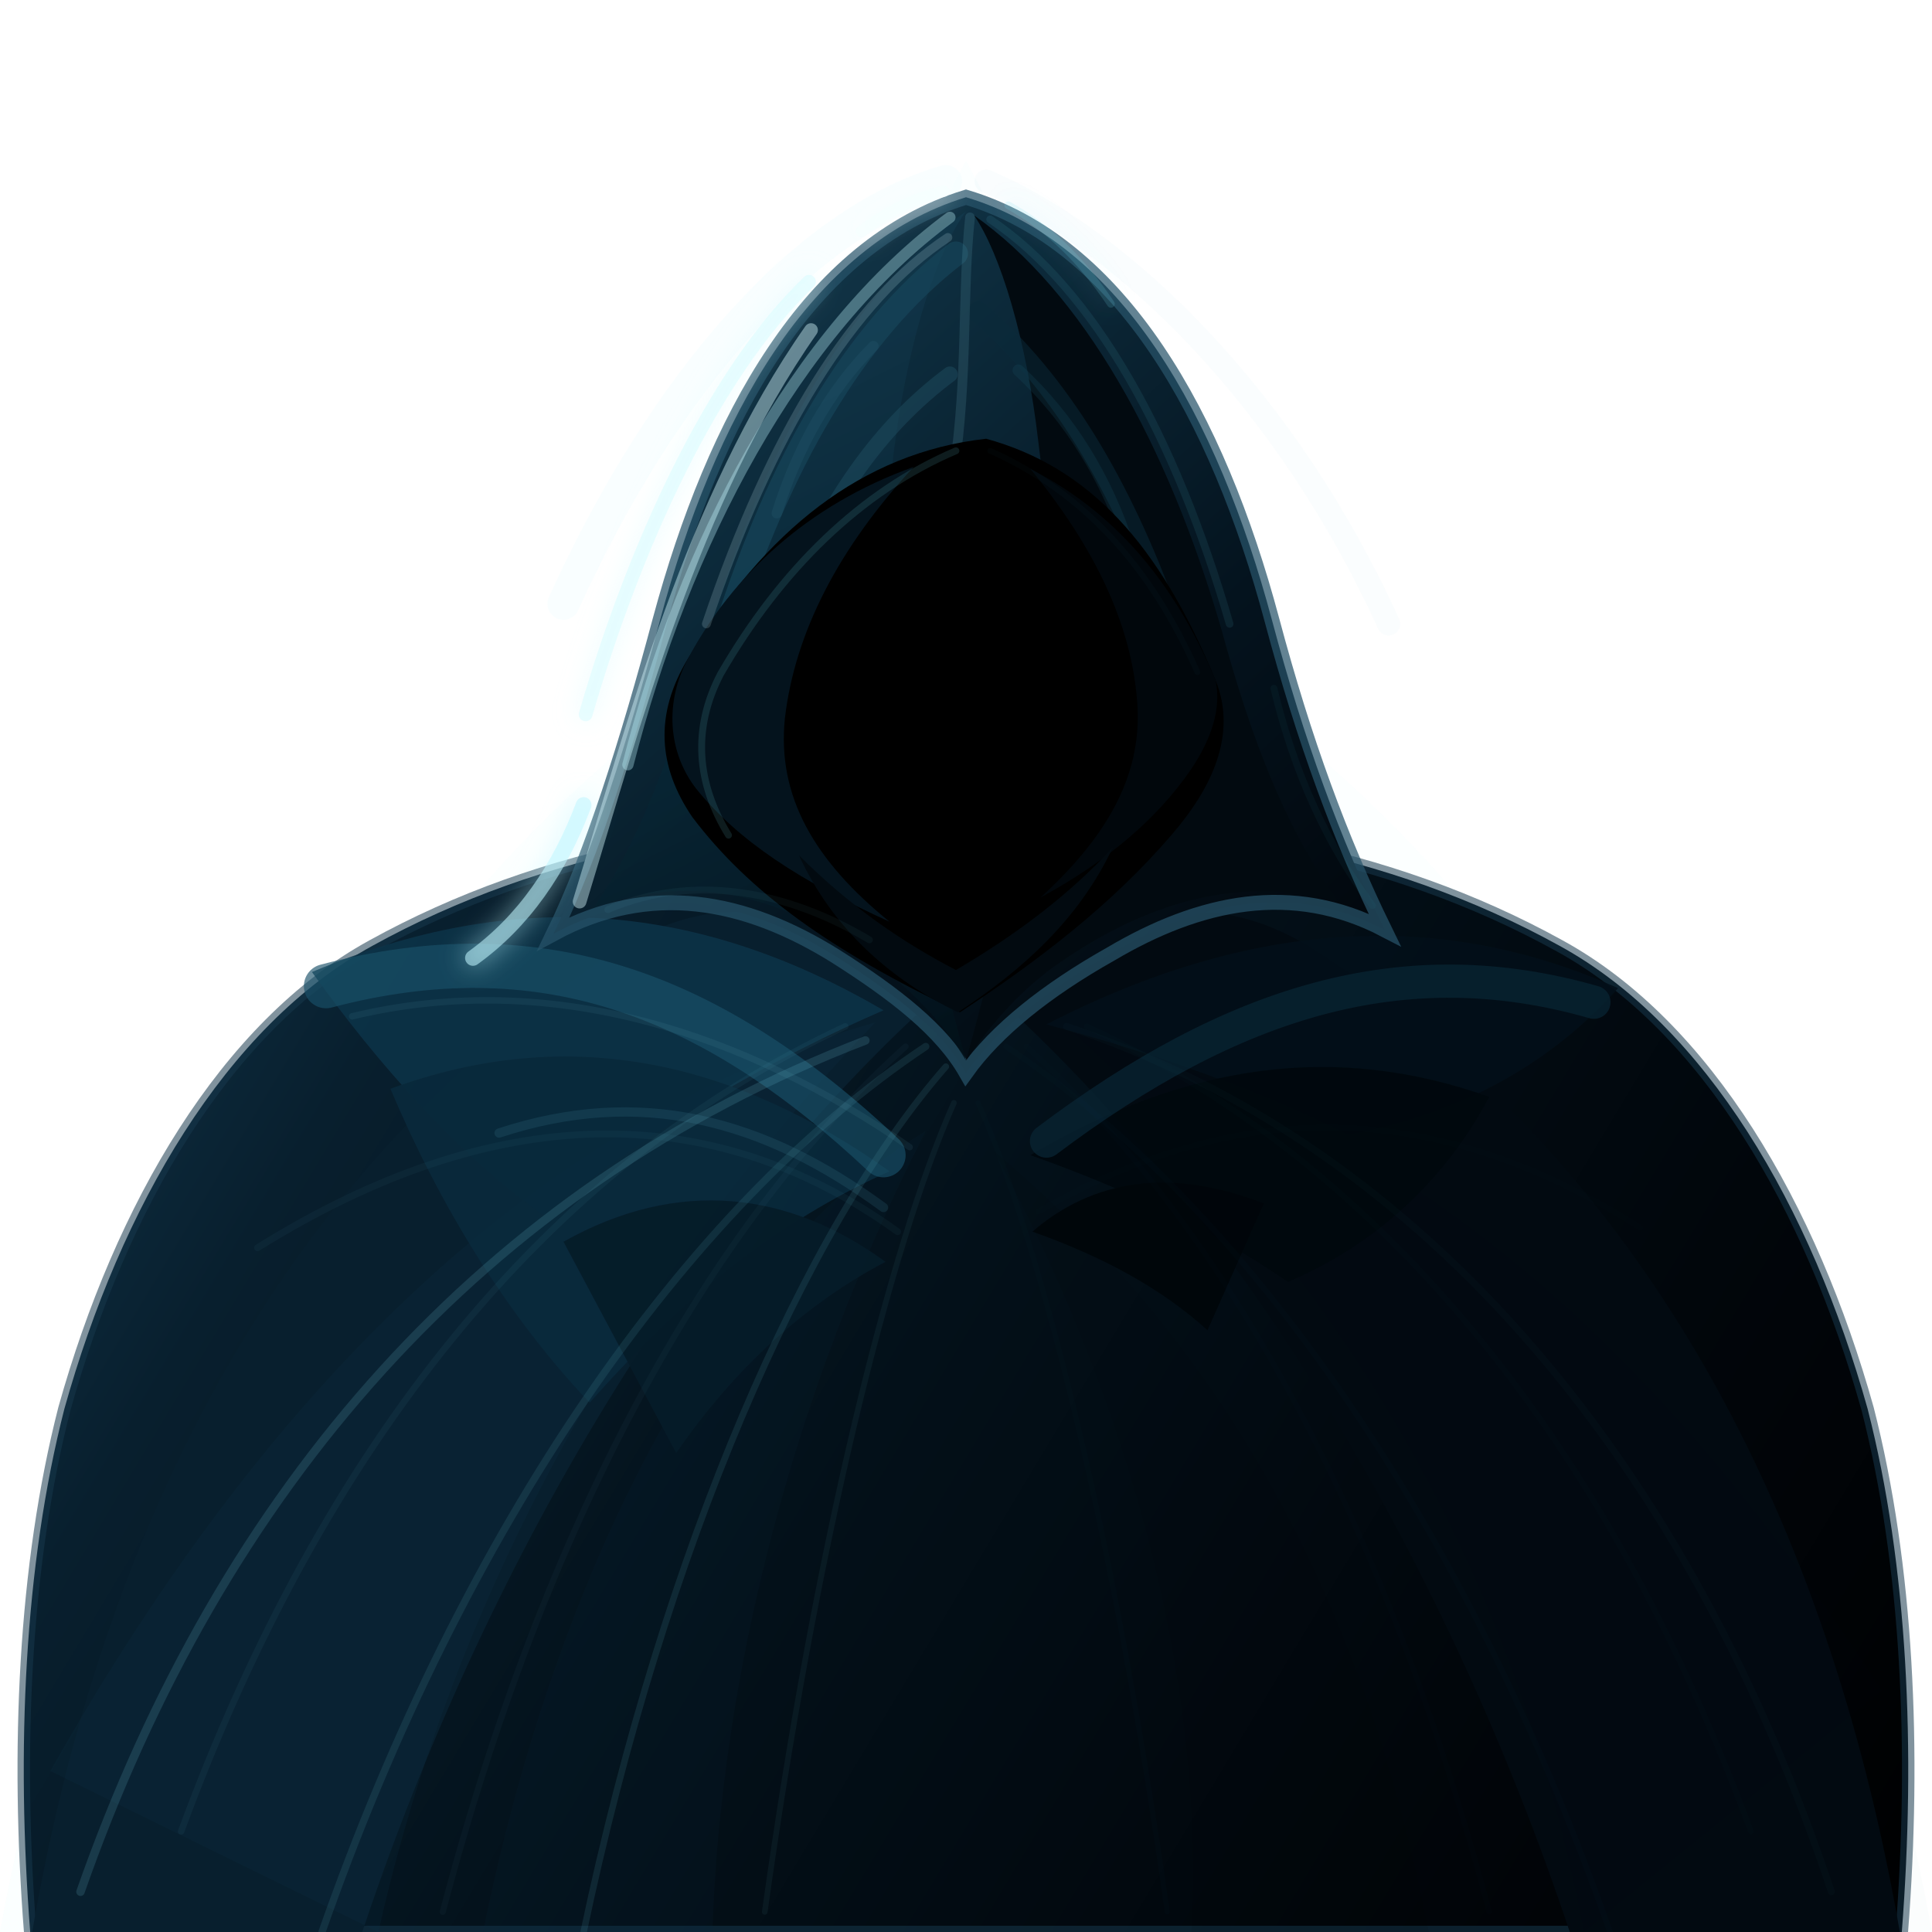
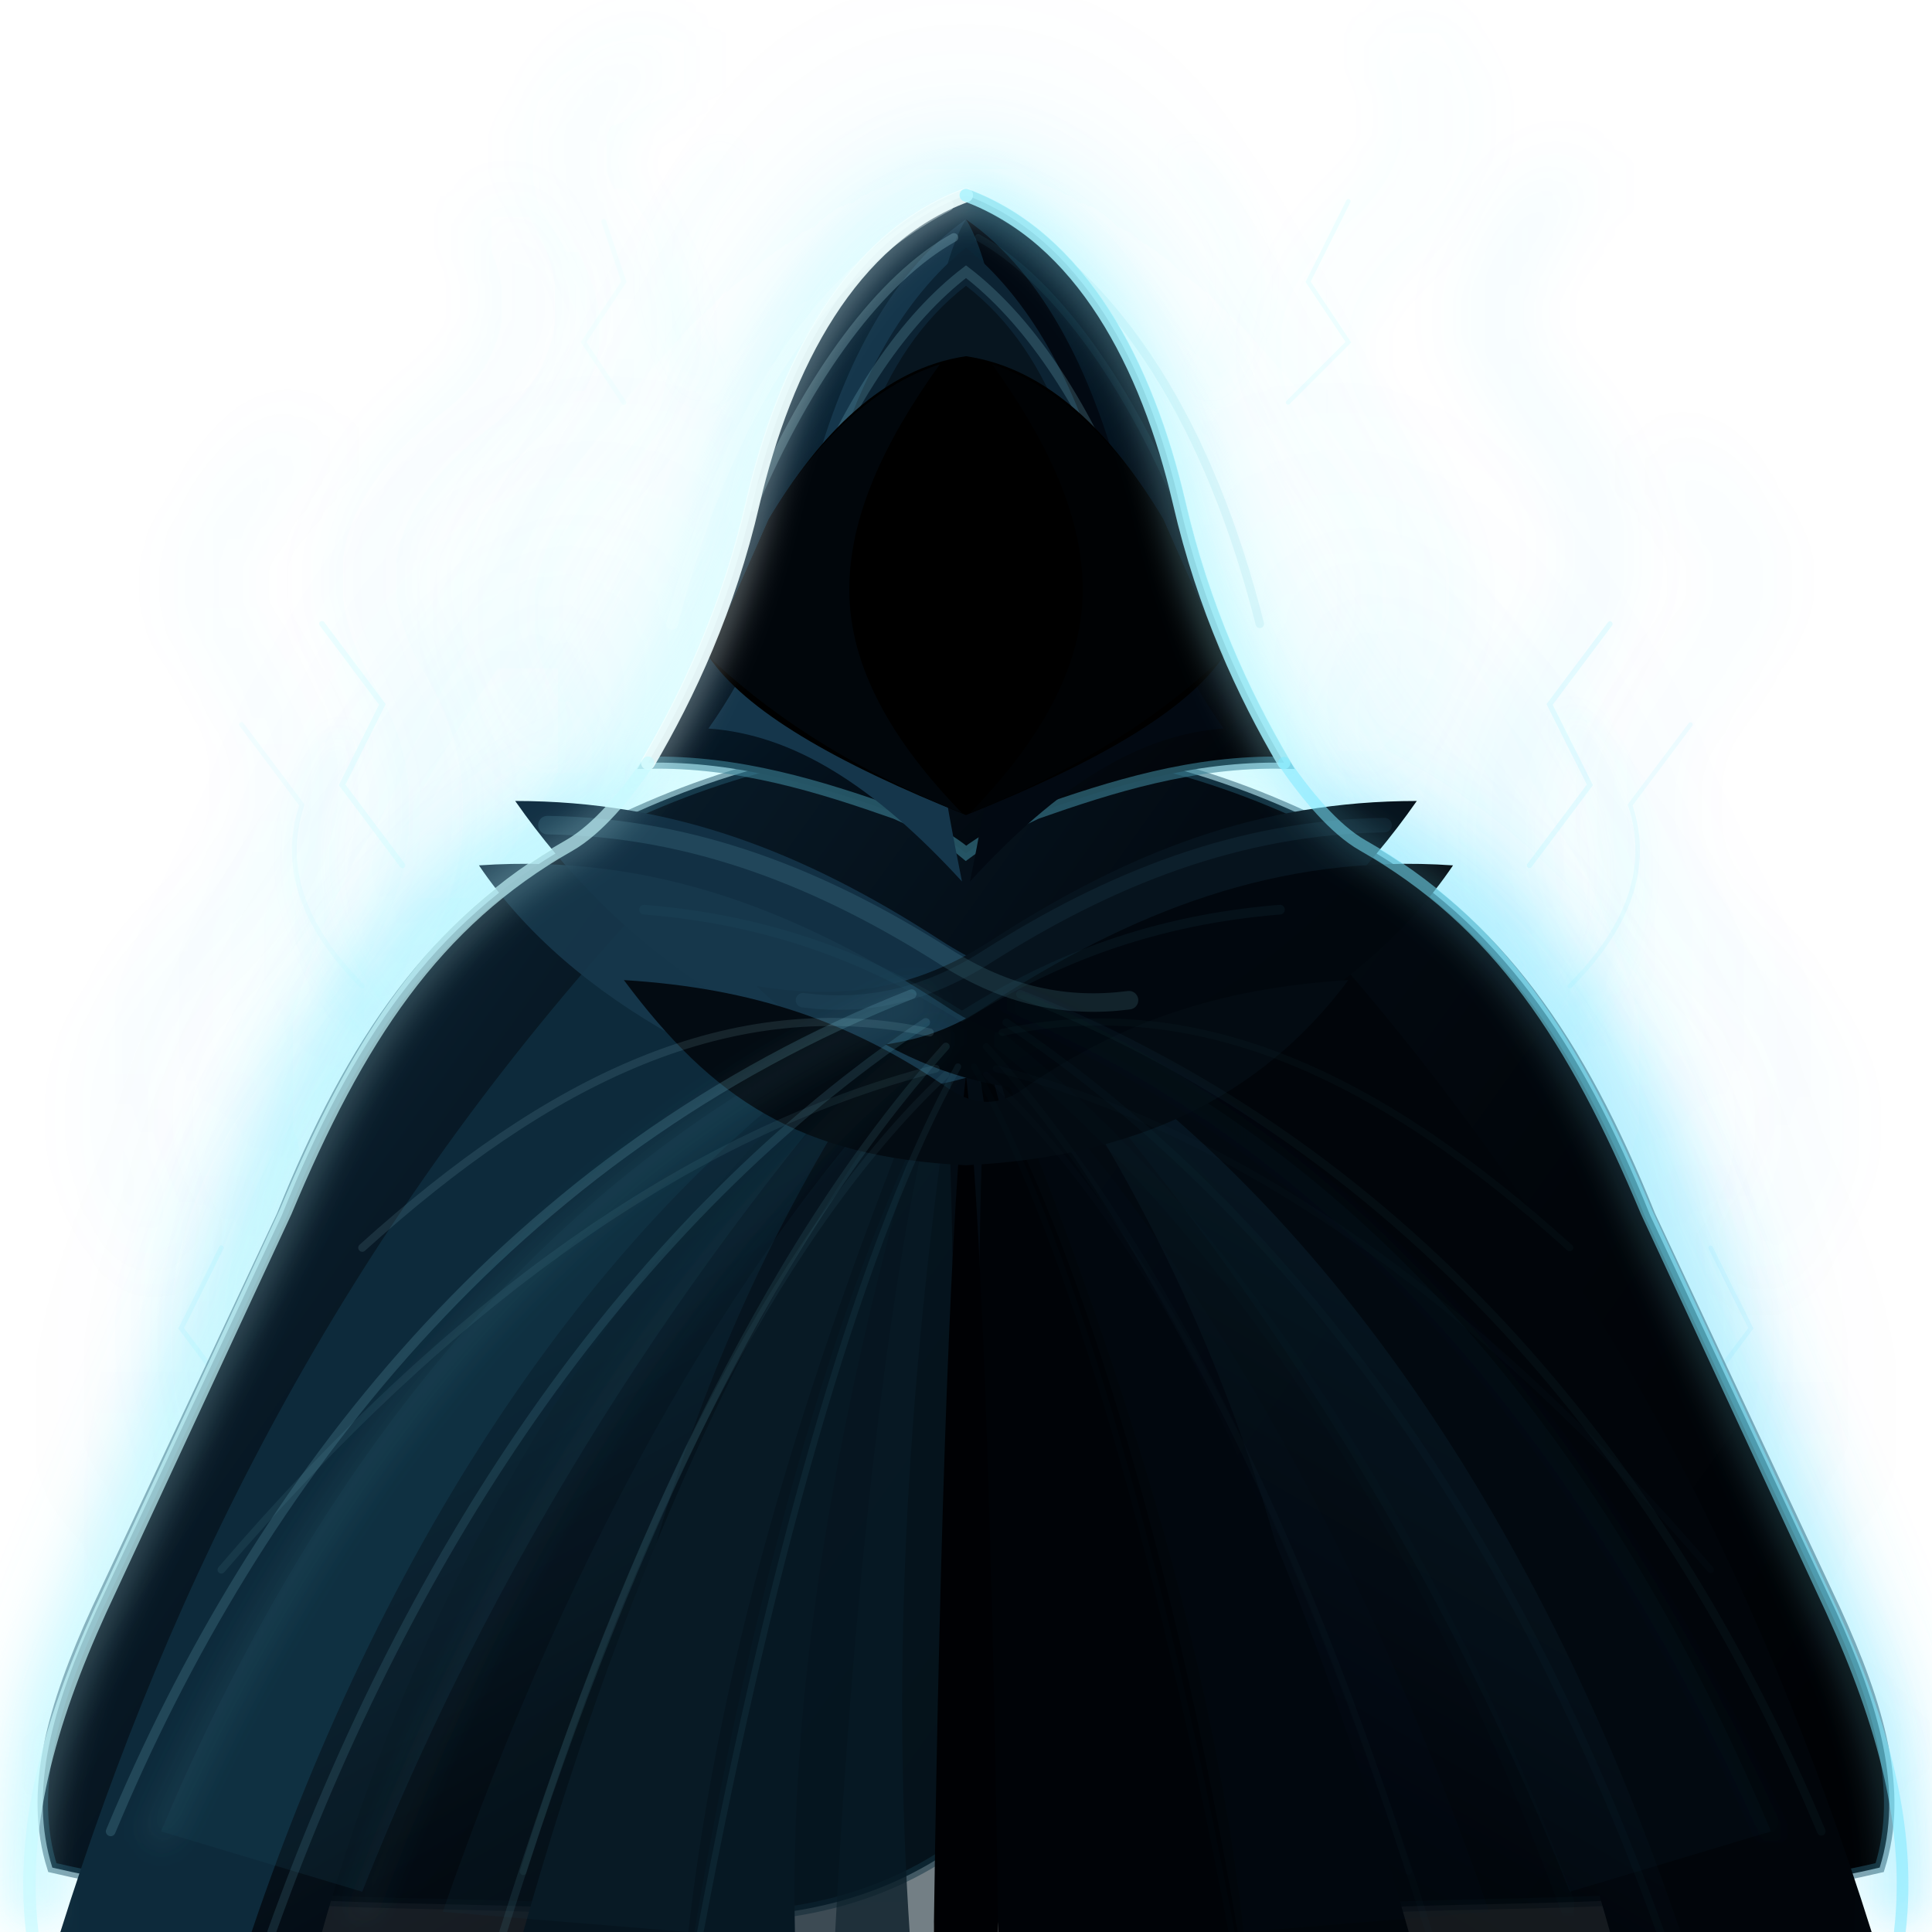
- <svg xmlns="http://www.w3.org/2000/svg" viewBox="0 0 96 96" role="img" aria-labelledby="t d" data-brand-vector-source="reference-derived-contours-v8-24">
+ <svg xmlns="http://www.w3.org/2000/svg" viewBox="0 0 96 96" role="img" aria-labelledby="t d" data-brand-vector-source="canonical-reference-reset-v9-0">
  <defs>
-     <linearGradient id="mantle" x1="2" y1="42" x2="92" y2="96" gradientUnits="userSpaceOnUse">
-       <stop stop-color="#12364b" />
-       <stop offset=".18" stop-color="#081f2e" />
-       <stop offset=".48" stop-color="#031019" />
-       <stop offset=".78" stop-color="#01060b" />
-       <stop offset="1" stop-color="#000102" />
+     <linearGradient id="cloak" x1="10" y1="43" x2="84" y2="96" gradientUnits="userSpaceOnUse">
+       <stop stop-color="#102a3b" />
+       <stop offset=".18" stop-color="#081a27" />
+       <stop offset=".43" stop-color="#030b13" />
+       <stop offset=".72" stop-color="#01050a" />
+       <stop offset="1" stop-color="#000205" />
    </linearGradient>
-     <linearGradient id="hood" x1="28" y1="9" x2="69" y2="54" gradientUnits="userSpaceOnUse">
-       <stop stop-color="#1b455a" />
-       <stop offset=".28" stop-color="#0d2c3d" />
-       <stop offset=".62" stop-color="#04131e" />
+     <linearGradient id="hood" x1="32" y1="9" x2="64" y2="43" gradientUnits="userSpaceOnUse">
+       <stop stop-color="#183d54" />
+       <stop offset=".24" stop-color="#0c293b" />
+       <stop offset=".54" stop-color="#04131f" />
+       <stop offset=".8" stop-color="#02070d" />
+       <stop offset="1" stop-color="#000205" />
+     </linearGradient>
+     <linearGradient id="leftFold" x1="18" y1="45" x2="48" y2="96" gradientUnits="userSpaceOnUse">
+       <stop stop-color="#17394e" />
+       <stop offset=".32" stop-color="#0a2231" />
+       <stop offset=".72" stop-color="#030b12" />
      <stop offset="1" stop-color="#010307" />
    </linearGradient>
-     <linearGradient id="hoodLeft" x1="28" y1="11" x2="49" y2="53" gradientUnits="userSpaceOnUse">
-       <stop stop-color="#173f55" />
-       <stop offset=".52" stop-color="#082737" />
-       <stop offset="1" stop-color="#021018" />
+     <linearGradient id="rightFold" x1="78" y1="45" x2="48" y2="96" gradientUnits="userSpaceOnUse">
+       <stop stop-color="#0b202d" />
+       <stop offset=".34" stop-color="#06131d" />
+       <stop offset=".75" stop-color="#01060b" />
+       <stop offset="1" stop-color="#000205" />
    </linearGradient>
-     <filter id="glow" x="-140%" y="-140%" width="380%" height="380%">
-       <feGaussianBlur stdDeviation=".62" result="b" />
+     <radialGradient id="halo" cx="50%" cy="43%" r="61%">
+       <stop offset=".24" stop-color="#b8faff" stop-opacity=".28" />
+       <stop offset=".46" stop-color="#55e4ff" stop-opacity=".27" />
+       <stop offset=".72" stop-color="#17b6ef" stop-opacity=".14" />
+       <stop offset="1" stop-color="#006eaa" stop-opacity="0" />
+     </radialGradient>
+     <filter id="blur6" x="-80%" y="-80%" width="260%" height="260%">
+       <feGaussianBlur stdDeviation="5.5" />
+     </filter>
+     <filter id="blur2" x="-80%" y="-80%" width="260%" height="260%">
+       <feGaussianBlur stdDeviation="1.8" />
+     </filter>
+     <filter id="blur1" x="-80%" y="-80%" width="260%" height="260%">
+       <feGaussianBlur stdDeviation=".75" />
+     </filter>
+     <filter id="glow" x="-120%" y="-120%" width="340%" height="340%">
+       <feGaussianBlur stdDeviation=".9" result="b" />
      <feMerge>
        <feMergeNode in="b" />
        <feMergeNode in="SourceGraphic" />
      </feMerge>
    </filter>
  </defs>
-   <g data-brand-atmosphere="" opacity=".78">
-     <path d="M11 95C6 73 14 52 30 38C40 29 43 17 48 8C53 17 56 29 66 38C82 52 90 73 83 95C70 69 59 56 48 52C36 56 24 70 11 95Z" fill="#62e3ff" fill-opacity=".03" />
-     <path d="M0 96C4 74 14 56 30 42C18 63 12 81 11 96Z" fill="#32cde8" fill-opacity=".03" />
-     <path d="M96 96C92 74 82 56 66 42C78 63 84 81 85 96Z" fill="#167b93" fill-opacity=".02" />
-     <path d="M28 30C33 19 40 11 47 9" fill="none" stroke="#b5f6ff" stroke-opacity=".1" stroke-width="1.6" stroke-linecap="round" />
-     <path d="M69 31C64 20 56 12 49 9" fill="none" stroke="#349bb3" stroke-opacity=".035" stroke-width="1.15" stroke-linecap="round" />
+   <g data-brand-atmosphere="" aria-hidden="true">
+     <path d="M7 92C8 69 18 50 30 39C36 31 40 17 48 7C56 17 60 31 66 39C78 50 88 69 89 92C76 80 65 63 48 54C31 63 20 80 7 92Z" fill="url(#halo)" filter="url(#blur6)" opacity="1" />
+     <path d="M11 84C7 70 12 56 23 45C28 40 31 32 32 24C23 34 17 45 14 56C10 66 7 76 11 84Z" fill="#2ed8ff" fill-opacity=".11" filter="url(#blur6)" />
+     <path d="M85 84C89 70 84 56 73 45C68 40 65 32 64 24C73 34 79 45 82 56C86 66 89 76 85 84Z" fill="#24cfff" fill-opacity=".1" filter="url(#blur6)" />
+     <path d="M13 77C7 67 10 58 17 51C22 46 23 39 20 34C17 29 18 25 23 21C27 18 27 14 25 11" fill="none" stroke="#3fd4ff" stroke-opacity=".16" stroke-width=".9" stroke-linecap="round" filter="url(#blur2)" />
+     <path d="M80 79C87 69 85 60 79 53C74 47 73 40 77 34C81 29 80 24 76 20C73 17 74 12 78 9" fill="none" stroke="#38d2ff" stroke-opacity=".15" stroke-width=".82" stroke-linecap="round" filter="url(#blur2)" />
+     <path d="M28 38C23 32 24 27 29 22C33 18 32 14 29 10C27 7 29 4 33 3" fill="none" stroke="#69e6ff" stroke-opacity=".18" stroke-width=".75" stroke-linecap="round" filter="url(#blur2)" />
+     <path d="M67 37C72 32 71 26 67 22C64 18 65 14 69 11C72 8 72 5 70 2" fill="none" stroke="#63e4ff" stroke-opacity=".15" stroke-width=".72" stroke-linecap="round" filter="url(#blur2)" />
+     <path d="M8 62C4 56 6 50 11 46C15 42 15 37 12 33C9 29 11 25 15 22" fill="none" stroke="#22c2f2" stroke-opacity=".12" stroke-width=".68" stroke-linecap="round" filter="url(#blur2)" />
+     <path d="M87 63C92 57 90 51 85 47C81 43 81 38 84 34C88 30 87 26 83 23" fill="none" stroke="#22c2f2" stroke-opacity=".11" stroke-width=".66" stroke-linecap="round" filter="url(#blur2)" />
+     <path d="M18 91C24 85 31 86 36 92C40 96 44 95 48 92C52 95 56 96 61 92C67 86 74 85 80 91" fill="none" stroke="#2bcaf5" stroke-opacity=".16" stroke-width="1.4" stroke-linecap="round" filter="url(#blur6)" />
+     <path d="M4 88C9 83 14 83 19 87M77 88C83 83 88 83 93 87" fill="none" stroke="#27c5f3" stroke-opacity=".11" stroke-width=".8" stroke-linecap="round" filter="url(#blur2)" />
+     <path d="M21 53C15 48 14 42 17 37M75 54C82 48 82 41 78 36" fill="none" stroke="#5ce0ff" stroke-opacity=".13" stroke-width=".55" stroke-linecap="round" filter="url(#blur1)" />
+     <path d="M35 19C32 15 33 11 36 8M60 19C63 15 62 11 59 8" fill="none" stroke="#9bf2ff" stroke-opacity=".15" stroke-width=".46" stroke-linecap="round" filter="url(#blur1)" />
+     <path d="M11 82C15 74 18 69 23 64C26 61 27 56 25 51" fill="none" stroke="#35cff7" stroke-opacity=".11" stroke-width=".5" stroke-linecap="round" filter="url(#blur1)" />
+     <path d="M84 82C80 74 77 69 72 64C69 61 68 56 70 51" fill="none" stroke="#35cff7" stroke-opacity=".09" stroke-width=".46" stroke-linecap="round" filter="url(#blur1)" />
+     <path d="M18 49C15 46 14 43 15 40L12 36" fill="none" stroke="#b8f9ff" stroke-opacity=".16" stroke-width=".24" stroke-linecap="round" />
+     <path d="M78 49C81 46 82 43 81 40L84 36" fill="none" stroke="#91f0ff" stroke-opacity=".13" stroke-width=".22" stroke-linecap="round" />
  </g>
-   <g data-brand-energy="" fill="none" stroke-linecap="round">
-     <path d="M13 57C10 62 9 68 9 74" stroke="#63d8ec" stroke-opacity=".05" stroke-width=".34" />
-     <path d="M83 57C86 62 87 68 87 74" stroke="#26778b" stroke-opacity=".02" stroke-width=".3" />
+   <g data-brand-energy="" aria-hidden="true" fill="none" stroke-linecap="round">
+     <path d="M20 43L17 39L19 35L16 31" stroke="#b3f8ff" stroke-opacity=".23" stroke-width=".28" />
+     <path d="M76 43L79 39L77 35L80 31" stroke="#8ef1ff" stroke-opacity=".18" stroke-width=".26" />
+     <path d="M31 20L29 17L31 14L30 11" stroke="#d8fdff" stroke-opacity=".21" stroke-width=".24" />
+     <path d="M64 20L67 17L65 14L67 10" stroke="#9ef4ff" stroke-opacity=".16" stroke-width=".22" />
+     <path d="M12 70L9 66L11 62" stroke="#7feaff" stroke-opacity=".15" stroke-width=".24" />
+     <path d="M84 70L87 66L85 62" stroke="#66dfff" stroke-opacity=".12" stroke-width=".22" />
  </g>
-   <path data-brand-cloak="" d="M48 40.8C37 40.5 27 42.3 18.5 47C11.2 51 6 60 3.2 70C1.2 77.8.8 87 1.5 96H94.5C95.2 87 94.8 77.8 92.8 70C90 60 84.8 51 77.5 47C69 42.3 59 40.5 48 40.8Z" fill="url(#mantle)" stroke="#17394c" stroke-opacity=".54" stroke-width=".62" />
-   <g data-brand-folds="">
-     <path d="M1.6 96C4.8 77.5 13 58.5 31 47C36 44 41 45 46 50C34 61 24 78 18 96Z" fill="#081f2e" />
-     <path d="M94.4 96C91.2 77.5 83 58.5 65 47C60 44 55 45 50 50C62 61 72 78 78 96Z" fill="#020a11" />
-     <path d="M2.5 88C13.5 68.5 27 55.5 43.5 50.8C31 63.8 22.5 79.5 18.8 96Z" fill="#0d3448" fill-opacity=".18" />
-     <path d="M93.5 84C82.5 67 70.5 56.2 53.2 51.2C67 63.7 75.3 78.2 78.7 96Z" fill="#020b12" fill-opacity=".075" />
-     <path d="M24 96C27.8 77.3 36 62.2 46 56.2C39.3 69.3 35.8 83.5 35.4 96Z" fill="#0a2a3a" fill-opacity=".14" />
-     <path d="M71 96C67.8 79.5 60.8 66.8 49.4 57.2C56.8 71 59.8 84.5 59.2 96Z" fill="#01080e" fill-opacity=".07" />
+   <g aria-hidden="true" fill="none" stroke-linejoin="round" stroke-linecap="round" filter="url(#blur2)">
+     <path d="M48 9.7C42.3 11.8 39 18.1 37.4 25C36.2 30.2 34.2 34.5 32.2 37.9C36.7 37.8 40.8 39.1 44.5 40.4C46.1 41.1 47.3 41.8 48 42.4C48.8 41.8 50 41.1 51.5 40.4C55.2 39.1 59.3 37.8 63.8 37.9C61.8 34.5 59.8 30.2 58.6 25C57 18.1 53.7 11.8 48 9.7Z" stroke="#b5f8ff" stroke-opacity=".62" stroke-width="2.3" />
+     <path d="M30.5 40.2C22.8 43.6 17.7 49.4 14.4 57.4L5.2 79.6C2.6 85.7 1.2 91 1.8 96" stroke="#7decff" stroke-opacity=".55" stroke-width="2.8" />
+     <path d="M65.5 40.2C73.2 43.6 78.3 49.4 81.6 57.4L90.8 79.6C93.4 85.7 94.8 91 94.2 96" stroke="#59dcff" stroke-opacity=".48" stroke-width="2.6" />
  </g>
-   <g data-brand-collar="" opacity=".95">
-     <path d="M15.5 48.3C25.7 44 34.8 44.9 43.9 50.2C38.6 52.5 32.7 55.8 27 60.4C22.7 57.3 18.8 52.9 15.5 48.3Z" fill="#0d3448" fill-opacity=".9" />
-     <path d="M80.4 49.1C71.7 45.2 62.3 45.6 52 50.9C57.6 52.4 62.6 54.2 67 56.4C72.9 55.3 77.3 52.6 80.4 49.1Z" fill="#031019" fill-opacity=".92" />
-     <path d="M19.4 54.1C28.4 50.8 36.6 52.8 44.2 58.2C38.6 60.7 33.8 64.6 29.3 69.7C25.2 65.4 21.8 59.8 19.4 54.1Z" fill="#092a3c" fill-opacity=".97" />
-     <path d="M74 54.5C66.4 51.8 59 52.8 51.2 57.4C56 59.1 60.2 61.1 64 63.7C68.7 61.7 72 58.3 74 54.5Z" fill="#01080e" fill-opacity=".98" />
-     <path d="M28 61.7C33.7 58.5 39.2 59.2 44 62.7C40 64.8 36.5 68 33.6 72.2Z" fill="#061c29" fill-opacity=".96" />
-     <path d="M62.8 59.8C58.2 58 54.3 58.6 51.3 61.2C54.7 62.4 57.7 64 60 66.1Z" fill="#01060a" fill-opacity=".99" />
-     <path d="M16.2 49C26.8 46.2 35.3 49.3 43.9 57.4" fill="none" stroke="#1a5169" stroke-opacity=".68" stroke-width="2.2" stroke-linecap="round" />
-     <path d="M79.2 49.8C69.8 47.1 61.3 49.7 52 56.7" fill="none" stroke="#082432" stroke-opacity=".8" stroke-width="1.65" stroke-linecap="round" />
-     <path d="M24.8 56.3C31.8 54 37.9 55.6 43.9 60" fill="none" stroke="#5aa9ba" stroke-opacity=".14" stroke-width=".46" stroke-linecap="round" />
-   </g>
-   <path data-brand-hood="" d="M48 9.8C40.2 12.2 35.5 20.8 32.8 30.8C31.2 36.8 29.4 42.5 27.5 46.4C32.3 43.8 37 44.7 41.5 47.5C44.5 49.4 46.8 51.2 48 53.3C49.5 51.2 52 49.2 55.2 47.4C59.6 44.8 64.2 43.8 68.8 46.2C66.6 41.7 64.8 36.8 63.2 30.8C60.5 20.7 55.7 12.1 48 9.8Z" fill="url(#hood)" stroke="#28546a" stroke-opacity=".72" stroke-width=".74" />
-   <path d="M48 10.5C42.5 14.4 38 22 35.2 31.5C33.5 37 31.8 41.8 29.5 45.1C34.4 43.3 39.2 44.5 43.7 48C45.5 49.4 47 51 48 52.7C45 41.8 43.2 31 44.5 21.8C45.2 16.7 46.6 12.4 48 10.5Z" fill="url(#hoodLeft)" fill-opacity=".86" />
-   <path d="M48.4 10.7C53.8 14.5 58 22 60.7 31.3C62.2 36.8 63.9 41.2 66.5 44.8C61.8 43.5 57.2 44.7 52.7 47.8C50.8 49.1 49.3 50.8 48 52.7C51.2 41.2 52.8 31 51.6 22C51 16.8 49.7 12.6 48.4 10.7Z" fill="#020a10" />
-   <g data-brand-hood-layers="" fill="none" stroke-linecap="round">
-     <path d="M47.5 12.6C42.4 16.5 38.7 23.1 36.1 31.2C39.7 28.4 43.4 26 47.6 23.9" stroke="#17475d" stroke-opacity=".62" stroke-width="1.2" />
-     <path d="M48.6 15.5C52.6 18.9 55.7 24.1 58 30.5C54.9 28.2 52.1 26.4 48.4 25" stroke="#0b2b3b" stroke-opacity=".5" stroke-width="1.05" />
-     <path d="M47.2 18.6C43.7 21.2 41.2 24.9 39.3 29.4" stroke="#24576b" stroke-opacity=".4" stroke-width=".78" />
-     <path d="M48.2 10.8C47.8 14.6 48.1 18.7 47.4 23.4" stroke="#8ee5f2" stroke-opacity=".12" stroke-width=".48" />
-     <path d="M50.6 18.4C53.2 20.8 55 23.8 56.1 27.2" stroke="#1d576a" stroke-opacity=".2" stroke-width=".58" />
-     <path d="M43.4 17.2C41.2 19.4 39.6 22.3 38.6 25.5" stroke="#2d6377" stroke-opacity=".22" stroke-width=".52" />
-   </g>
-   <path data-brand-face-void="" d="M49 21.8C42.8 22.5 38 26.4 34.2 32.7C32.5 35.5 32.7 38.1 34.4 40.6C37.2 44.3 41.2 47.2 47.7 50.3C51.5 47.8 55.2 45 58.2 41.5C60.2 39.2 61.5 36.5 60.4 33.8C57.6 27 54.1 23.2 49 21.8Z" fill="#000" />
-   <g data-brand-face-depth="">
-     <path d="M34.2 32.7C36.4 28.6 40.1 25.1 45.4 23.2C41.7 27.2 39.5 31.4 39 35.7C38.6 39.6 40.5 42.8 44.2 45.8C39.8 43.8 36.7 41.8 34.6 39.2C33.2 37.4 33 34.9 34.2 32.7Z" fill="#04131d" />
-     <path d="M60.4 33.8C58.3 28.8 55.3 25.4 51.2 23.3C54.4 27.2 56.2 31 56.5 34.8C56.8 38.3 55.2 41.4 51.7 44.6C55 42.8 57.5 40.7 59.2 38.2C60.2 36.7 60.7 35.2 60.4 33.8Z" fill="#01070c" />
-     <path d="M39.7 42.5C42.2 45 44.8 46.8 47.5 48.2C50.4 46.5 53.1 44.5 55.3 42.1C53.6 45.7 50.8 48.2 47.6 50.3C44.3 48.7 41.4 46.2 39.7 42.5Z" fill="#020a10" />
-   </g>
-   <g data-brand-texture="" fill="none" stroke-linecap="round">
-     <path d="M47.5 22.4C42.8 24.4 38.8 28.3 35.8 33.5C34.4 36.2 34.6 38.9 36.2 41.5" stroke="#72d7e8" stroke-opacity=".13" stroke-width=".34" />
-     <path d="M49.2 22.4C53.9 24.5 57.2 28.2 59.5 33.4" stroke="#226d80" stroke-opacity=".04" stroke-width=".28" />
-     <path d="M28.8 44.8C31.5 36 34.4 24.8 40.3 16.4" stroke="#d9fbff" stroke-opacity=".43" stroke-width=".68" />
-     <path d="M31.2 38C34 27 39.5 16.5 47.2 10.8" stroke="#bff7ff" stroke-opacity=".34" stroke-width=".56" />
-     <path d="M35.1 31C38.3 21.5 42.4 14.9 47.1 11.8" stroke="#d7fbff" stroke-opacity=".17" stroke-width=".44" />
-     <path d="M49.2 10.9C54.4 14.4 58.4 21.7 61.1 31" stroke="#59c1d3" stroke-opacity=".1" stroke-width=".38" />
-     <path d="M63.3 34.2C64.3 38.4 66 42.1 68.2 45" stroke="#2b8ea2" stroke-opacity=".065" stroke-width=".34" />
-     <path d="M30.2 45.2C34.4 43.4 39 44.2 43.2 46.7" stroke="#71cadc" stroke-opacity=".05" stroke-width=".34" />
-   </g>
-   <g data-brand-rim-light="" fill="none" stroke-linecap="round" filter="url(#glow)">
-     <path d="M23.5 47.6C26 45.8 27.8 43.2 29 40" stroke="#bff7ff" stroke-opacity=".56" stroke-width=".78" />
-     <path d="M29.1 35.5C31.5 27.2 35.4 18.6 40.2 14" stroke="#d8fbff" stroke-opacity=".52" stroke-width=".68" />
-     <path d="M42.8 11.5C44.2 10.4 45.6 9.8 46.9 9.5" stroke="#f4ffff" stroke-opacity=".58" stroke-width=".56" />
-     <path d="M50.1 10.2C52.1 11.3 53.8 13 55.2 15.1" stroke="#71dced" stroke-opacity=".16" stroke-width=".38" />
-   </g>
-   <g data-brand-seams="" fill="none" stroke-linecap="round">
-     <path d="M4 94C11 74 24 59 43 51.7" stroke="#72cbdc" stroke-opacity=".16" stroke-width=".42" />
-     <path d="M16 96C23 76 34 60 46 52" stroke="#5cb1c3" stroke-opacity=".13" stroke-width=".36" />
-     <path d="M29 96C33 77 40 61 47 53" stroke="#5aa6b6" stroke-opacity=".14" stroke-width=".32" />
-     <path d="M91 94C84 73 71 57 53 51" stroke="#286d7f" stroke-opacity=".04" stroke-width=".34" />
-     <path d="M80 96C73 76 62 60 50 52" stroke="#195669" stroke-opacity=".03" stroke-width=".28" />
-     <path d="M9 91C16 72 27 58 42 51" stroke="#64bfd1" stroke-opacity=".06" stroke-width=".32" />
-     <path d="M87 91C80 72 69 58 54 51" stroke="#1d6274" stroke-opacity=".022" stroke-width=".28" />
-     <path d="M22 95C27 76 35 61 45 52" stroke="#69c5d7" stroke-opacity=".04" stroke-width=".3" />
-     <path d="M74 95C69 76 61 61 51 52" stroke="#1a5768" stroke-opacity=".02" stroke-width=".26" />
-     <path d="M38 95C40.5 77 44.2 62 47.4 54.8" stroke="#4d98aa" stroke-opacity=".08" stroke-width=".28" />
-     <path d="M58 95C55.5 77 51.8 62 48.6 54.8" stroke="#1e6071" stroke-opacity=".03" stroke-width=".25" />
-     <path d="M17.5 50.5C27.5 48.1 37.1 51.4 45.2 57" stroke="#78cad9" stroke-opacity=".075" stroke-width=".32" />
-     <path d="M12.8 62C24.5 54.7 35.3 54.5 44.6 61.2" stroke="#5ab0c2" stroke-opacity=".055" stroke-width=".34" />
-     <path d="M81.5 61C70.8 54.2 61 54.8 51.6 60.2" stroke="#174f60" stroke-opacity=".018" stroke-width=".28" />
+   <g data-brand-figure="">
+     <path data-brand-cloak="" d="M48 36.8C40.5 36.8 34.2 38.8 28.3 42C21.6 45.8 17.5 51.7 14 60.4L4.8 80C2.6 84.8 1.4 89 2.6 92.8C12.8 95.2 23.3 94.2 32.2 95.1C39.3 95.8 44.3 94.2 48 91.4C51.7 94.2 56.7 95.8 63.8 95.1C72.7 94.2 83.2 95.2 93.4 92.8C94.6 89 93.4 84.8 91.2 80L82 60.4C78.5 51.7 74.4 45.8 67.7 42C61.8 38.8 55.5 36.8 48 36.8Z" fill="url(#cloak)" stroke="#24576d" stroke-opacity=".52" stroke-width=".52" />
+     <g data-brand-folds="">
+       <path d="M3 96C8.5 78.5 17 61.5 31.2 45.8C35.2 42.4 40.2 43.1 46.1 48.4C31 61.6 21.2 77.4 16 96Z" fill="#0d2a3b" />
+       <path d="M12.5 96C19.2 76.2 30.4 58.8 45.8 49.6C35.5 63.8 30.5 79.4 29.2 96Z" fill="url(#leftFold)" opacity=".92" />
+       <path d="M26 96C31.2 77.5 38.4 62 46.9 51.7C41.8 68.4 39.2 83.2 39.5 96Z" fill="#06151f" />
+       <path d="M34.5 96C37.8 76.5 42.6 61.3 47.4 52.8C44.8 70.2 44.4 84 45.2 96Z" fill="#071924" fill-opacity=".78" />
+       <path d="M93 96C87.5 78.5 79 61.5 64.8 45.8C60.8 42.4 55.8 43.1 49.9 48.4C65 61.6 74.8 77.4 80 96Z" fill="#01050a" />
+       <path d="M83.5 96C76.8 76.2 65.6 58.8 50.2 49.6C60.5 63.8 65.5 79.4 66.8 96Z" fill="url(#rightFold)" opacity=".92" />
+       <path d="M70 96C64.8 77.5 57.6 62 49.1 51.7C54.2 68.4 56.8 83.2 56.5 96Z" fill="#01060b" />
+       <path d="M61.5 96C58.2 76.5 53.4 61.3 48.6 52.8C51.2 70.2 51.6 84 50.8 96Z" fill="#000307" />
+       <path d="M8 91C16 72 28 57 45.7 49.7C35.5 61 25.2 75.8 18 94Z" fill="#1b465d" fill-opacity=".2" />
+       <path d="M22 95C28.5 76.3 37 61.5 46.8 51.6C40.2 67.6 35.8 82 34.2 96Z" fill="#123247" fill-opacity=".18" />
+       <path d="M88 91C80 72 68 57 50.3 49.7C60.5 61 70.8 75.8 78 94Z" fill="#123041" fill-opacity=".11" />
+       <path d="M74 95C67.5 76.3 59 61.5 49.2 51.6C55.8 67.6 60.2 82 61.8 96Z" fill="#09202d" fill-opacity=".09" />
+       <path d="M41.5 96C42.6 75.2 44.8 59.3 47 52.5C47.8 67.5 47.1 82.5 46.4 96Z" fill="#081b26" fill-opacity=".56" />
+       <path d="M54.5 96C53.4 75.2 51.2 59.3 49 52.5C48.2 67.5 48.9 82.5 49.6 96Z" fill="#000307" />
+       <path d="M46.4 96C46.7 74.7 47.3 59.5 48 53.4C48.7 59.5 49.3 74.7 49.6 96Z" fill="#000104" />
+     </g>
+     <g data-brand-collar="">
+       <path d="M25.6 39.8C33.4 39.8 39.9 42.3 46.7 46.7C50.1 48.9 53.6 49.8 58.4 49C54.9 52.4 50.5 54 45.5 53.2C37.8 51.9 30.7 47.1 25.6 39.8Z" fill="#123044" />
+       <path d="M70.4 39.8C62.6 39.8 56.1 42.3 49.3 46.7C45.9 48.9 42.4 49.8 37.6 49C41.1 52.4 45.5 54 50.5 53.2C58.2 51.9 65.3 47.1 70.4 39.8Z" fill="#06131d" />
+       <path d="M23.8 43C32.5 42.4 39.8 45.3 47 50C48.5 51 50 51.6 52 51.9C46 55.2 39.5 54.9 33.5 51.5C29.4 49.2 26.1 46.4 23.8 43Z" fill="#17384c" fill-opacity=".9" />
+       <path d="M72.2 43C63.5 42.4 56.2 45.3 49 50C47.5 51 46 51.6 44 51.9C50 55.2 56.5 54.9 62.5 51.5C66.6 49.2 69.9 46.4 72.2 43Z" fill="#02080e" fill-opacity=".98" />
+       <path d="M31 48.7C37.5 49.1 42.3 50.8 47 54C48.4 55 49.7 55 51 54C55.7 50.8 60.5 49.1 67 48.7C62.6 54.6 56.3 57.5 48 57.9C39.7 57.5 35.4 54.6 31 48.7Z" fill="#030b12" />
+       <path d="M27.2 41C34.5 41.1 40.9 43.7 46.9 47.5C50 49.5 53 50.1 56.1 49.7" fill="none" stroke="#7ecfe0" stroke-opacity=".14" stroke-width=".92" stroke-linecap="round" />
+       <path d="M68.8 41C61.5 41.1 55.1 43.7 49.1 47.5C46 49.5 43 50.1 39.9 49.7" fill="none" stroke="#3b7b8e" stroke-opacity=".12" stroke-width=".72" stroke-linecap="round" />
+       <path d="M32 45.2C38.2 45.7 43.2 47.6 47.8 50.5C52.4 47.6 57.4 45.7 63.6 45.2" fill="none" stroke="#2d697a" stroke-opacity=".11" stroke-width=".48" stroke-linecap="round" />
+     </g>
+     <path data-brand-hood="" d="M48 9.7C42.3 11.8 39 18.1 37.4 25C36.2 30.2 34.2 34.5 32.2 37.9C36.7 37.8 40.8 39.1 44.5 40.4C46.1 41.1 47.3 41.8 48 42.4C48.8 41.8 50 41.1 51.5 40.4C55.2 39.1 59.3 37.8 63.8 37.9C61.8 34.5 59.8 30.2 58.6 25C57 18.1 53.7 11.8 48 9.7Z" fill="url(#hood)" stroke="#3d859a" stroke-opacity=".58" stroke-width=".6" />
+     <g data-brand-hood-layers="">
+       <path d="M48 10.9C44.1 13.6 41.5 18.9 40.1 24.9C39 29.5 37.2 33.4 35.2 36.2C39.4 36.5 43.4 39 47.8 43.8C46 34.9 45.1 27.1 45.9 19.7C46.3 15.7 47.1 12.3 48 10.9Z" fill="#15364b" />
+       <path d="M48 10.9C51.9 13.6 54.5 18.9 55.9 24.9C57 29.5 58.8 33.4 60.8 36.2C56.6 36.5 52.6 39 48.2 43.8C50 34.9 50.9 27.1 50.1 19.7C49.7 15.7 48.9 12.3 48 10.9Z" fill="#020912" />
+       <path d="M48 12.3C44.9 14.8 42.6 18.9 41.2 24C43.3 21.8 45.6 20.2 48 19.3C50.4 20.2 52.7 21.8 54.8 24C53.4 18.9 51.1 14.8 48 12.3Z" fill="#0c2333" />
+       <path d="M48 14.2C45.8 15.9 44.2 18.3 43.1 21.3C44.8 20.1 46.4 19.4 48 19.1C49.6 19.4 51.2 20.1 52.9 21.3C51.8 18.3 50.2 15.9 48 14.2Z" fill="#07151f" />
+       <path d="M40 25.4C42.2 19.8 45 15.8 48 13.5C51 15.8 53.8 19.8 56 25.4" fill="none" stroke="#8edbe7" stroke-opacity=".2" stroke-width=".5" stroke-linecap="round" />
+     </g>
+     <path data-brand-face-void="" d="M48 17.7C43.9 18.3 40.7 21.6 38.2 25.8L35.2 32.6C37 35.3 41.5 37.9 48 40.5C54.5 37.9 59 35.3 60.8 32.6L57.8 25.8C55.3 21.6 52.1 18.3 48 17.7Z" fill="#000" />
+     <g data-brand-face-depth="">
+       <path d="M38.2 25.8C40.4 22.1 43.3 19.2 46.7 18.1C43.9 22 42.2 25.7 42.2 29.3C42.2 33.2 44.4 36.9 47.8 40.4C42 38.1 37.9 35.2 35.2 32.6Z" fill="#01060b" />
+       <path d="M57.8 25.8C55.6 22.1 52.7 19.2 49.3 18.1C52.1 22 53.8 25.7 53.8 29.3C53.8 33.2 51.6 36.9 48.2 40.4C54 38.1 58.1 35.2 60.8 32.6Z" fill="#000204" />
+     </g>
+     <g data-brand-texture="" fill="none" stroke-linecap="round">
+       <path d="M5.5 91C12.8 73.5 25.5 57.2 45.3 49.4" stroke="#8ad8e7" stroke-opacity=".17" stroke-width=".48" />
+       <path d="M13.5 96C20.5 76.5 31.5 60.5 46 50.8" stroke="#72c7d8" stroke-opacity=".14" stroke-width=".43" />
+       <path d="M25 96C30.8 77.5 38 62 47 52" stroke="#65b3c3" stroke-opacity=".12" stroke-width=".38" />
+       <path d="M34.8 96C38.5 76.4 43 61.3 47.6 53" stroke="#4d93a5" stroke-opacity=".1" stroke-width=".32" />
+       <path d="M90.5 91C83.2 73.5 70.5 57.2 50.7 49.4" stroke="#347a8d" stroke-opacity=".07" stroke-width=".42" />
+       <path d="M82.5 96C75.5 76.5 64.5 60.5 50 50.8" stroke="#235d70" stroke-opacity=".055" stroke-width=".38" />
+       <path d="M71 96C65.2 77.5 58 62 49 52" stroke="#1d5364" stroke-opacity=".045" stroke-width=".34" />
+       <path d="M61.2 96C57.5 76.4 53 61.3 48.4 53" stroke="#154454" stroke-opacity=".04" stroke-width=".3" />
+       <path d="M8 91C17 71 29 57 45.5 49.8" stroke="#73c8d8" stroke-opacity=".1" stroke-width="1.3" filter="url(#blur1)" />
+       <path d="M18 95C25 76 35 60.5 46.6 51.5" stroke="#5caabb" stroke-opacity=".08" stroke-width=".9" filter="url(#blur1)" />
+       <path d="M88 91C79 71 67 57 50.5 49.8" stroke="#2a6a7c" stroke-opacity=".055" stroke-width="1.15" filter="url(#blur1)" />
+       <path d="M78 95C71 76 61 60.5 49.4 51.5" stroke="#1c5364" stroke-opacity=".04" stroke-width=".8" filter="url(#blur1)" />
+       <path d="M33.4 31C35.8 21.5 40.2 13.8 47.1 10.2" stroke="#efffff" stroke-opacity=".36" stroke-width=".58" />
+       <path d="M37.4 25.2C40.2 18.6 43.8 13.8 47.4 11.8" stroke="#b9f3fa" stroke-opacity=".22" stroke-width=".43" />
+       <path d="M62.6 31C60.2 21.5 55.8 13.8 48.9 10.2" stroke="#66ccdc" stroke-opacity=".13" stroke-width=".42" />
+       <path d="M58.6 25.2C55.8 18.6 52.2 13.8 48.6 11.8" stroke="#49a8bc" stroke-opacity=".08" stroke-width=".34" />
+     </g>
+     <g data-brand-rim-light="" fill="none" stroke-linejoin="round" stroke-linecap="round" filter="url(#glow)">
+       <path d="M32.2 37.9C34.2 34.5 36.2 30.2 37.4 25C39 18.1 42.3 11.8 48 9.7" stroke="#f1ffff" stroke-opacity=".9" stroke-width=".7" />
+       <path d="M48 9.7C53.7 11.8 57 18.1 58.6 25C59.8 30.2 61.8 34.5 63.8 37.9" stroke="#a7f3ff" stroke-opacity=".78" stroke-width=".64" />
+       <path d="M32.2 37.9C31.1 39.5 29.7 41.2 28.3 42C21.6 45.8 17.8 51.6 14.2 60.2L5 80C2.4 85.7 1 90.9 1.6 96" stroke="#c6faff" stroke-opacity=".66" stroke-width=".62" />
+       <path d="M63.8 37.9C64.9 39.5 66.3 41.2 67.7 42C74.4 45.8 78.2 51.6 81.8 60.2L91 80C93.6 85.7 95 90.9 94.4 96" stroke="#7ee8ff" stroke-opacity=".52" stroke-width=".58" />
+     </g>
+     <g data-brand-seams="" fill="none" stroke-linecap="round">
+       <path d="M18 62C27.3 53.6 36.3 49.2 46.2 51.3" stroke="#b1edf5" stroke-opacity=".11" stroke-width=".4" />
+       <path d="M78 62C68.7 53.6 59.7 49.2 49.8 51.3" stroke="#36798b" stroke-opacity=".05" stroke-width=".35" />
+       <path d="M11 78C22.3 64.8 34.1 56.3 46.5 53.1" stroke="#84cfdd" stroke-opacity=".085" stroke-width=".38" />
+       <path d="M85 78C73.7 64.8 61.9 56.3 49.5 53.1" stroke="#285f71" stroke-opacity=".04" stroke-width=".33" />
+       <path d="M26 93C32 74 39.4 60.5 47 53.4" stroke="#6ab7c7" stroke-opacity=".07" stroke-width=".34" />
+       <path d="M70 93C64 74 56.6 60.5 49 53.4" stroke="#1d5263" stroke-opacity=".035" stroke-width=".3" />
+     </g>
  </g>
</svg>
